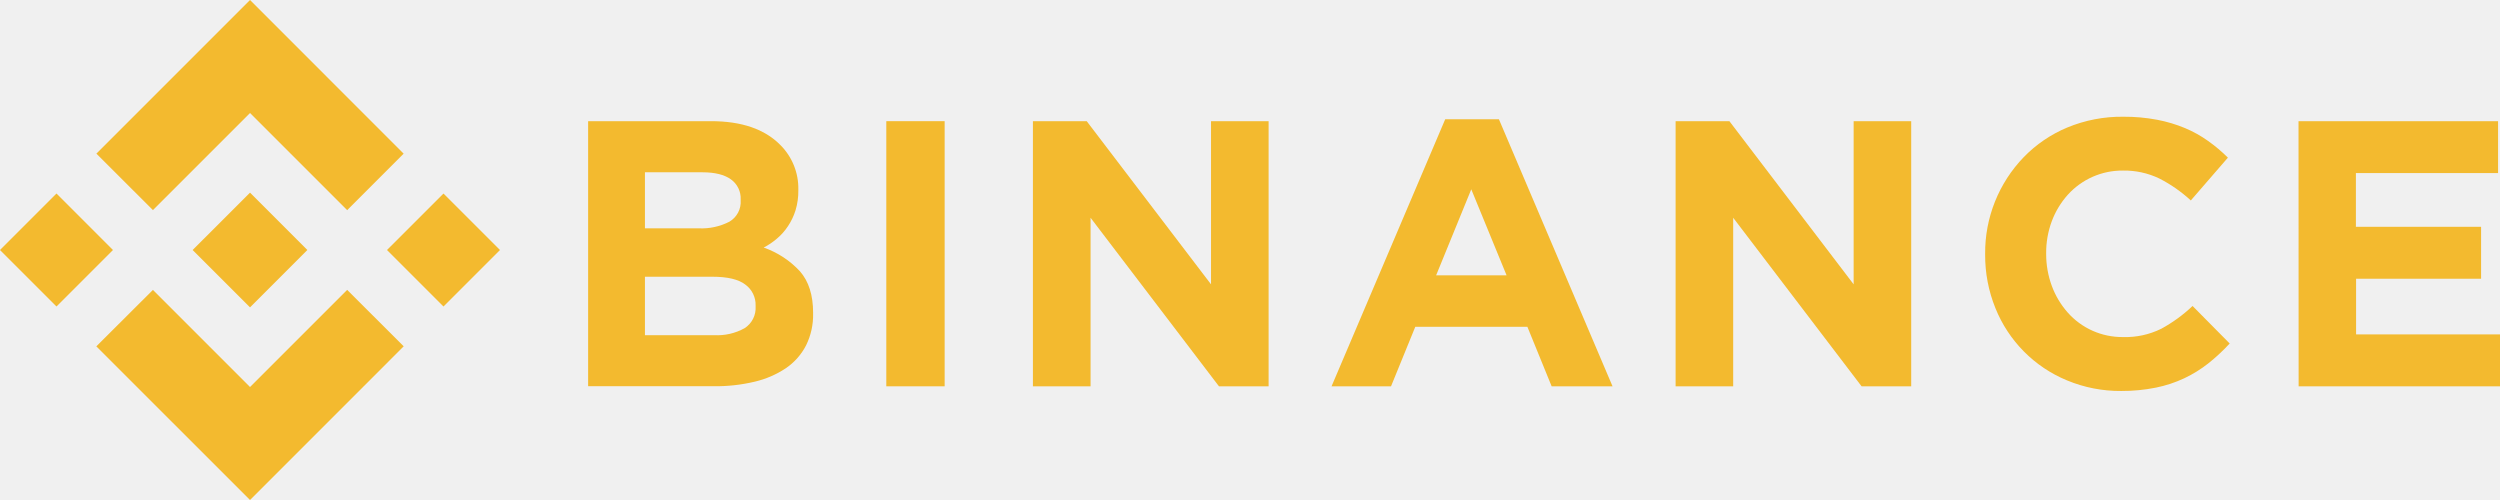
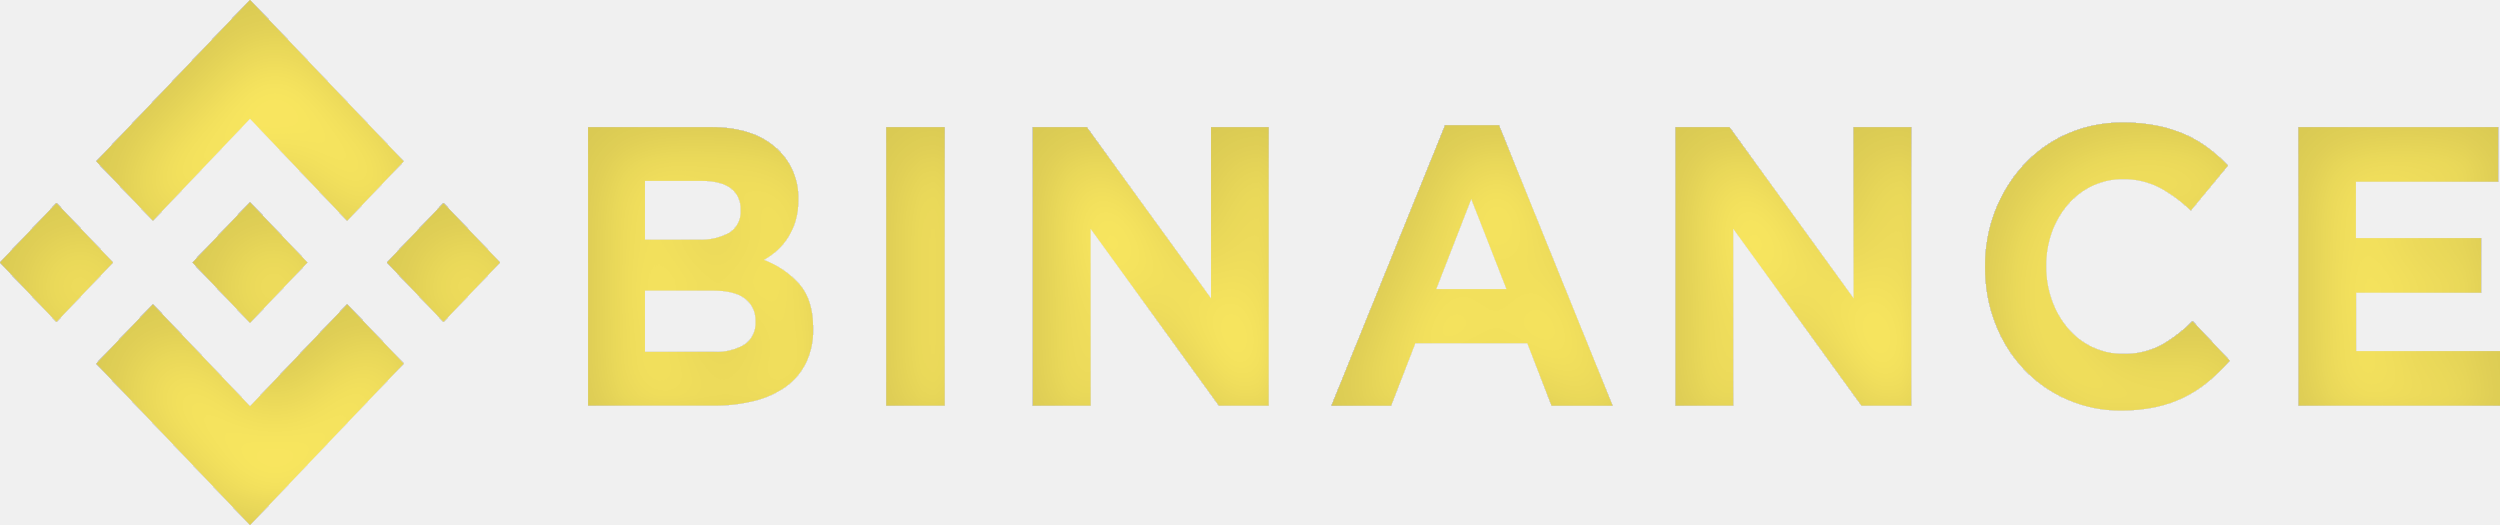
- <svg xmlns="http://www.w3.org/2000/svg" width="120" height="24" viewBox="0 0 120 24" fill="none">
-   <g clip-path="url(#clip0_336_24)">
-     <path d="M7.34 10.085L12.001 5.425L16.664 10.088L19.375 7.376L12.001 0L4.627 7.374L7.34 10.085Z" fill="#F3BA2F" />
-     <path d="M-0.001 12.001L2.711 9.289L5.422 12.001L2.711 14.712L-0.001 12.001Z" fill="#F3BA2F" />
-     <path d="M7.34 13.916L12.001 18.577L16.664 13.914L19.377 16.623L19.375 16.625L12.001 24L4.627 16.628L4.623 16.625L7.34 13.916Z" fill="#F3BA2F" />
-     <path d="M18.575 12.001L21.287 9.29L23.999 12.001L21.287 14.713L18.575 12.001Z" fill="#F3BA2F" />
-     <path d="M14.752 11.999L12.001 9.247L9.967 11.281L9.732 11.514L9.251 11.995L9.247 11.999L9.251 12.005L12.001 14.754L14.752 12.001L14.754 11.999H14.752Z" fill="#F3BA2F" />
-     <path d="M28.23 5.816H34.129C35.592 5.816 36.699 6.195 37.45 6.953C37.733 7.233 37.956 7.568 38.105 7.937C38.255 8.306 38.328 8.701 38.32 9.099V9.135C38.325 9.461 38.279 9.786 38.185 10.098C38.101 10.367 37.979 10.622 37.823 10.856C37.678 11.077 37.502 11.276 37.3 11.447C37.103 11.617 36.888 11.763 36.657 11.883C37.321 12.115 37.918 12.505 38.396 13.021C38.818 13.501 39.029 14.165 39.029 15.011V15.047C39.041 15.576 38.926 16.1 38.693 16.575C38.468 17.013 38.138 17.388 37.732 17.667C37.274 17.974 36.763 18.196 36.225 18.321C35.586 18.473 34.931 18.546 34.275 18.539H28.23V5.816ZM33.537 10.96C34.048 10.985 34.556 10.875 35.01 10.642C35.187 10.538 35.332 10.387 35.428 10.206C35.524 10.024 35.567 9.819 35.552 9.614V9.578C35.562 9.39 35.523 9.202 35.441 9.032C35.358 8.862 35.234 8.715 35.08 8.606C34.766 8.382 34.311 8.27 33.717 8.27H30.957V10.96H33.537ZM34.282 16.088C34.791 16.116 35.297 16 35.742 15.752C35.915 15.641 36.056 15.485 36.148 15.301C36.241 15.117 36.282 14.912 36.269 14.706V14.67C36.276 14.475 36.234 14.281 36.149 14.105C36.063 13.929 35.936 13.777 35.778 13.662C35.452 13.409 34.925 13.283 34.197 13.283H30.957V16.088H34.282Z" fill="#F3BA2F" />
-     <path d="M42.543 5.816H45.343V18.543H42.543V5.816Z" fill="#F3BA2F" />
-     <path d="M49.58 5.816H52.162L58.129 13.648V5.816H60.893V18.543H58.51L52.347 10.452V18.543H49.58V5.816Z" fill="#F3BA2F" />
-     <path d="M69.37 5.725H71.948L77.402 18.543H74.479L73.315 15.688H67.933L66.769 18.543H63.914L69.37 5.725ZM72.316 13.216L70.621 9.087L68.934 13.216H72.316Z" fill="#F3BA2F" />
-     <path d="M80.429 5.816H83.011L88.975 13.648V5.816H91.738V18.543H89.356L83.193 10.452V18.543H80.429V5.816Z" fill="#F3BA2F" />
-     <path d="M101.815 18.767C100.923 18.774 100.038 18.601 99.215 18.258C98.439 17.938 97.735 17.466 97.145 16.869C96.555 16.273 96.09 15.565 95.778 14.786C95.448 13.971 95.282 13.1 95.287 12.221V12.185C95.272 10.453 95.939 8.784 97.143 7.539C97.735 6.93 98.444 6.448 99.228 6.121C100.08 5.768 100.995 5.592 101.918 5.603C102.463 5.599 103.008 5.648 103.544 5.749C104.003 5.836 104.451 5.97 104.882 6.149C105.274 6.314 105.646 6.521 105.991 6.767C106.329 7.007 106.646 7.275 106.939 7.567L105.159 9.622C104.704 9.202 104.194 8.847 103.643 8.566C103.101 8.307 102.507 8.177 101.906 8.187C101.407 8.182 100.912 8.283 100.454 8.483C99.997 8.684 99.587 8.98 99.252 9.351C98.921 9.721 98.661 10.15 98.487 10.615C98.304 11.107 98.212 11.628 98.216 12.153V12.189C98.214 12.713 98.306 13.232 98.487 13.724C98.659 14.191 98.916 14.622 99.245 14.996C99.577 15.372 99.985 15.672 100.443 15.876C100.901 16.08 101.397 16.183 101.899 16.179C102.537 16.199 103.171 16.062 103.743 15.779C104.288 15.482 104.792 15.115 105.243 14.687L107.025 16.488C106.71 16.829 106.37 17.146 106.007 17.436C105.65 17.718 105.263 17.959 104.852 18.154C104.415 18.36 103.954 18.512 103.48 18.607C102.932 18.717 102.374 18.77 101.815 18.767Z" fill="#F3BA2F" />
-     <path d="M110.329 5.816H119.907V8.307H113.083V10.888H119.092V13.379H113.092V16.052H120.002V18.543H110.334L110.329 5.816Z" fill="#F3BA2F" />
+ <svg xmlns="http://www.w3.org/2000/svg" width="100" height="21" viewBox="0 0 100 21" fill="none">
+   <g id="binance 2" clip-path="url(#clip0_29_6677)">
+     <g id="Group">
+       <g id="Vector" filter="url(#filter0_i_29_6677)">
+         <path d="M6.116 8.824L10 4.747L13.886 8.827L16.145 6.454L10 0L3.855 6.452L6.116 8.824Z" fill="#FEEB61" />
+       </g>
+       <g id="Vector_2" filter="url(#filter1_i_29_6677)">
+         <path d="M-0.001 10.5L2.259 8.127L4.518 10.5L2.259 12.873L-0.001 10.5Z" fill="#FEEB61" />
+       </g>
+       <g id="Vector_3" filter="url(#filter2_i_29_6677)">
+         <path d="M6.116 12.175L10.001 16.254L13.887 12.174L16.147 14.544L16.146 14.546L10.001 20.999L3.856 14.549L3.853 14.546L6.116 12.175Z" fill="#FEEB61" />
+       </g>
+       <g id="Vector_4" filter="url(#filter3_i_29_6677)">
+         <path d="M15.479 10.5L17.739 8.127L19.999 10.5L17.739 12.873L15.479 10.5Z" fill="#FEEB61" />
+       </g>
+       <g id="Vector_5" filter="url(#filter4_i_29_6677)">
+         <path d="M12.293 10.5L10 8.092L8.305 9.872L8.109 10.075L7.708 10.497L7.705 10.5L7.708 10.505L10 12.91L12.293 10.502L12.294 10.5H12.293Z" fill="#FEEB61" />
+       </g>
+       <g id="Group_2">
+         <g id="Vector_6" filter="url(#filter5_i_29_6677)">
+           <path d="M23.524 5.088H28.44C29.66 5.088 30.582 5.42 31.208 6.083C31.444 6.328 31.629 6.621 31.754 6.944C31.879 7.266 31.94 7.612 31.933 7.961V7.992C31.937 8.277 31.899 8.562 31.821 8.835C31.751 9.07 31.649 9.293 31.519 9.498C31.398 9.691 31.251 9.866 31.083 10.016C30.919 10.164 30.739 10.292 30.548 10.397C31.101 10.6 31.598 10.941 31.996 11.392C32.348 11.813 32.524 12.393 32.524 13.134V13.165C32.534 13.628 32.438 14.087 32.244 14.502C32.056 14.885 31.781 15.214 31.443 15.458C31.061 15.727 30.636 15.921 30.188 16.03C29.655 16.163 29.109 16.227 28.562 16.221H23.524V5.088ZM27.948 9.589C28.373 9.611 28.796 9.515 29.175 9.311C29.323 9.22 29.443 9.088 29.523 8.929C29.603 8.77 29.639 8.591 29.627 8.412V8.38C29.634 8.215 29.603 8.051 29.534 7.902C29.465 7.753 29.362 7.625 29.233 7.529C28.971 7.334 28.593 7.236 28.098 7.236H25.798V9.589H27.948ZM28.568 14.076C28.992 14.101 29.414 13.999 29.785 13.783C29.929 13.685 30.046 13.549 30.123 13.388C30.201 13.227 30.235 13.047 30.224 12.867V12.835C30.23 12.664 30.195 12.495 30.124 12.341C30.052 12.187 29.946 12.054 29.815 11.953C29.543 11.732 29.104 11.621 28.497 11.621H25.798V14.076H28.568Z" fill="#FEEB61" />
+         </g>
+         <g id="Vector_7" filter="url(#filter6_i_29_6677)">
+           <path d="M35.452 5.088H37.785V16.224H35.452V5.088Z" fill="#FEEB61" />
+         </g>
+         <g id="Vector_8" filter="url(#filter7_i_29_6677)">
+           <path d="M41.316 5.088H43.468L48.441 11.941V5.088H50.744V16.224H48.758L43.623 9.145V16.224H41.316V5.088Z" fill="#FEEB61" />
+         </g>
+         <g id="Vector_9" filter="url(#filter8_i_29_6677)">
+           <path d="M57.808 5.01H59.956L64.501 16.226H62.065L61.095 13.728H56.611L55.641 16.226H53.262L57.808 5.01ZM60.263 11.565L58.851 7.952L57.445 11.565H60.263Z" fill="#FEEB61" />
+         </g>
+         <g id="Vector_10" filter="url(#filter9_i_29_6677)">
+           <path d="M67.024 5.088H69.176L74.146 11.941V5.088H76.449V16.224H74.463L69.328 9.145V16.224H67.024V5.088Z" fill="#FEEB61" />
+         </g>
+         <g id="Vector_11" filter="url(#filter10_i_29_6677)">
+           <path d="M84.846 16.42C84.102 16.427 83.365 16.276 82.679 15.976C82.032 15.696 81.446 15.282 80.954 14.761C80.462 14.239 80.075 13.619 79.815 12.937C79.54 12.224 79.401 11.462 79.406 10.693V10.662C79.393 9.146 79.949 7.686 80.952 6.596C81.446 6.064 82.037 5.642 82.69 5.356C83.4 5.047 84.162 4.893 84.931 4.903C85.386 4.899 85.84 4.942 86.287 5.031C86.669 5.106 87.043 5.224 87.402 5.38C87.728 5.525 88.038 5.706 88.326 5.921C88.607 6.131 88.871 6.365 89.116 6.621L87.632 8.419C87.253 8.052 86.828 7.741 86.369 7.495C85.917 7.269 85.422 7.155 84.922 7.164C84.505 7.159 84.093 7.247 83.712 7.423C83.33 7.598 82.989 7.857 82.71 8.182C82.434 8.506 82.217 8.881 82.072 9.288C81.92 9.719 81.843 10.174 81.846 10.633V10.665C81.845 11.123 81.921 11.578 82.072 12.008C82.216 12.417 82.43 12.794 82.704 13.121C82.98 13.45 83.321 13.713 83.703 13.891C84.084 14.07 84.498 14.16 84.915 14.156C85.447 14.174 85.975 14.054 86.452 13.806C86.907 13.546 87.327 13.225 87.702 12.851L89.187 14.427C88.925 14.726 88.641 15.003 88.339 15.256C88.041 15.503 87.719 15.714 87.376 15.885C87.012 16.065 86.628 16.198 86.233 16.281C85.776 16.377 85.311 16.424 84.846 16.42Z" fill="#FEEB61" />
+         </g>
+         <g id="Vector_12" filter="url(#filter11_i_29_6677)">
+           <path d="M91.94 5.088H99.923V7.267H94.236V9.526H99.243V11.706H94.244V14.044H100.002V16.224H91.945L91.94 5.088Z" fill="#FEEB61" />
+         </g>
+       </g>
+     </g>
  </g>
  <defs>
-     <clipPath id="clip0_336_24">
-       <rect width="120" height="24" fill="white" />
+     <filter id="filter0_i_29_6677" x="3.855" y="0" width="13.29" height="9.828" filterUnits="userSpaceOnUse" color-interpolation-filters="sRGB">
+       <feFlood flood-opacity="0" result="BackgroundImageFix" />
+       <feBlend mode="normal" in="SourceGraphic" in2="BackgroundImageFix" result="shape" />
+       <feColorMatrix in="SourceAlpha" type="matrix" values="0 0 0 0 0 0 0 0 0 0 0 0 0 0 0 0 0 0 127 0" result="hardAlpha" />
+       <feOffset dx="1" dy="1" />
+       <feGaussianBlur stdDeviation="1.5" />
+       <feComposite in2="hardAlpha" operator="arithmetic" k2="-1" k3="1" />
+       <feColorMatrix type="matrix" values="0 0 0 0 0 0 0 0 0 0 0 0 0 0 0 0 0 0 0.15 0" />
+       <feBlend mode="normal" in2="shape" result="effect1_innerShadow_29_6677" />
+     </filter>
+     <filter id="filter1_i_29_6677" x="-0.001" y="8.127" width="5.52" height="5.746" filterUnits="userSpaceOnUse" color-interpolation-filters="sRGB">
+       <feFlood flood-opacity="0" result="BackgroundImageFix" />
+       <feBlend mode="normal" in="SourceGraphic" in2="BackgroundImageFix" result="shape" />
+       <feColorMatrix in="SourceAlpha" type="matrix" values="0 0 0 0 0 0 0 0 0 0 0 0 0 0 0 0 0 0 127 0" result="hardAlpha" />
+       <feOffset dx="1" dy="1" />
+       <feGaussianBlur stdDeviation="1.5" />
+       <feComposite in2="hardAlpha" operator="arithmetic" k2="-1" k3="1" />
+       <feColorMatrix type="matrix" values="0 0 0 0 0 0 0 0 0 0 0 0 0 0 0 0 0 0 0.15 0" />
+       <feBlend mode="normal" in2="shape" result="effect1_innerShadow_29_6677" />
+     </filter>
+     <filter id="filter2_i_29_6677" x="3.853" y="12.174" width="13.295" height="9.826" filterUnits="userSpaceOnUse" color-interpolation-filters="sRGB">
+       <feFlood flood-opacity="0" result="BackgroundImageFix" />
+       <feBlend mode="normal" in="SourceGraphic" in2="BackgroundImageFix" result="shape" />
+       <feColorMatrix in="SourceAlpha" type="matrix" values="0 0 0 0 0 0 0 0 0 0 0 0 0 0 0 0 0 0 127 0" result="hardAlpha" />
+       <feOffset dx="1" dy="1" />
+       <feGaussianBlur stdDeviation="1.5" />
+       <feComposite in2="hardAlpha" operator="arithmetic" k2="-1" k3="1" />
+       <feColorMatrix type="matrix" values="0 0 0 0 0 0 0 0 0 0 0 0 0 0 0 0 0 0 0.15 0" />
+       <feBlend mode="normal" in2="shape" result="effect1_innerShadow_29_6677" />
+     </filter>
+     <filter id="filter3_i_29_6677" x="15.479" y="8.127" width="5.52" height="5.746" filterUnits="userSpaceOnUse" color-interpolation-filters="sRGB">
+       <feFlood flood-opacity="0" result="BackgroundImageFix" />
+       <feBlend mode="normal" in="SourceGraphic" in2="BackgroundImageFix" result="shape" />
+       <feColorMatrix in="SourceAlpha" type="matrix" values="0 0 0 0 0 0 0 0 0 0 0 0 0 0 0 0 0 0 127 0" result="hardAlpha" />
+       <feOffset dx="1" dy="1" />
+       <feGaussianBlur stdDeviation="1.5" />
+       <feComposite in2="hardAlpha" operator="arithmetic" k2="-1" k3="1" />
+       <feColorMatrix type="matrix" values="0 0 0 0 0 0 0 0 0 0 0 0 0 0 0 0 0 0 0.15 0" />
+       <feBlend mode="normal" in2="shape" result="effect1_innerShadow_29_6677" />
+     </filter>
+     <filter id="filter4_i_29_6677" x="7.705" y="8.092" width="5.589" height="5.818" filterUnits="userSpaceOnUse" color-interpolation-filters="sRGB">
+       <feFlood flood-opacity="0" result="BackgroundImageFix" />
+       <feBlend mode="normal" in="SourceGraphic" in2="BackgroundImageFix" result="shape" />
+       <feColorMatrix in="SourceAlpha" type="matrix" values="0 0 0 0 0 0 0 0 0 0 0 0 0 0 0 0 0 0 127 0" result="hardAlpha" />
+       <feOffset dx="1" dy="1" />
+       <feGaussianBlur stdDeviation="1.5" />
+       <feComposite in2="hardAlpha" operator="arithmetic" k2="-1" k3="1" />
+       <feColorMatrix type="matrix" values="0 0 0 0 0 0 0 0 0 0 0 0 0 0 0 0 0 0 0.15 0" />
+       <feBlend mode="normal" in2="shape" result="effect1_innerShadow_29_6677" />
+     </filter>
+     <filter id="filter5_i_29_6677" x="23.524" y="5.088" width="10" height="12.133" filterUnits="userSpaceOnUse" color-interpolation-filters="sRGB">
+       <feFlood flood-opacity="0" result="BackgroundImageFix" />
+       <feBlend mode="normal" in="SourceGraphic" in2="BackgroundImageFix" result="shape" />
+       <feColorMatrix in="SourceAlpha" type="matrix" values="0 0 0 0 0 0 0 0 0 0 0 0 0 0 0 0 0 0 127 0" result="hardAlpha" />
+       <feOffset dx="1" dy="1" />
+       <feGaussianBlur stdDeviation="1.5" />
+       <feComposite in2="hardAlpha" operator="arithmetic" k2="-1" k3="1" />
+       <feColorMatrix type="matrix" values="0 0 0 0 0 0 0 0 0 0 0 0 0 0 0 0 0 0 0.15 0" />
+       <feBlend mode="normal" in2="shape" result="effect1_innerShadow_29_6677" />
+     </filter>
+     <filter id="filter6_i_29_6677" x="35.452" y="5.088" width="3.333" height="12.137" filterUnits="userSpaceOnUse" color-interpolation-filters="sRGB">
+       <feFlood flood-opacity="0" result="BackgroundImageFix" />
+       <feBlend mode="normal" in="SourceGraphic" in2="BackgroundImageFix" result="shape" />
+       <feColorMatrix in="SourceAlpha" type="matrix" values="0 0 0 0 0 0 0 0 0 0 0 0 0 0 0 0 0 0 127 0" result="hardAlpha" />
+       <feOffset dx="1" dy="1" />
+       <feGaussianBlur stdDeviation="1.5" />
+       <feComposite in2="hardAlpha" operator="arithmetic" k2="-1" k3="1" />
+       <feColorMatrix type="matrix" values="0 0 0 0 0 0 0 0 0 0 0 0 0 0 0 0 0 0 0.15 0" />
+       <feBlend mode="normal" in2="shape" result="effect1_innerShadow_29_6677" />
+     </filter>
+     <filter id="filter7_i_29_6677" x="41.316" y="5.088" width="10.428" height="12.137" filterUnits="userSpaceOnUse" color-interpolation-filters="sRGB">
+       <feFlood flood-opacity="0" result="BackgroundImageFix" />
+       <feBlend mode="normal" in="SourceGraphic" in2="BackgroundImageFix" result="shape" />
+       <feColorMatrix in="SourceAlpha" type="matrix" values="0 0 0 0 0 0 0 0 0 0 0 0 0 0 0 0 0 0 127 0" result="hardAlpha" />
+       <feOffset dx="1" dy="1" />
+       <feGaussianBlur stdDeviation="1.5" />
+       <feComposite in2="hardAlpha" operator="arithmetic" k2="-1" k3="1" />
+       <feColorMatrix type="matrix" values="0 0 0 0 0 0 0 0 0 0 0 0 0 0 0 0 0 0 0.15 0" />
+       <feBlend mode="normal" in2="shape" result="effect1_innerShadow_29_6677" />
+     </filter>
+     <filter id="filter8_i_29_6677" x="53.262" y="5.01" width="12.239" height="12.215" filterUnits="userSpaceOnUse" color-interpolation-filters="sRGB">
+       <feFlood flood-opacity="0" result="BackgroundImageFix" />
+       <feBlend mode="normal" in="SourceGraphic" in2="BackgroundImageFix" result="shape" />
+       <feColorMatrix in="SourceAlpha" type="matrix" values="0 0 0 0 0 0 0 0 0 0 0 0 0 0 0 0 0 0 127 0" result="hardAlpha" />
+       <feOffset dx="1" dy="1" />
+       <feGaussianBlur stdDeviation="1.5" />
+       <feComposite in2="hardAlpha" operator="arithmetic" k2="-1" k3="1" />
+       <feColorMatrix type="matrix" values="0 0 0 0 0 0 0 0 0 0 0 0 0 0 0 0 0 0 0.15 0" />
+       <feBlend mode="normal" in2="shape" result="effect1_innerShadow_29_6677" />
+     </filter>
+     <filter id="filter9_i_29_6677" x="67.024" y="5.088" width="10.425" height="12.137" filterUnits="userSpaceOnUse" color-interpolation-filters="sRGB">
+       <feFlood flood-opacity="0" result="BackgroundImageFix" />
+       <feBlend mode="normal" in="SourceGraphic" in2="BackgroundImageFix" result="shape" />
+       <feColorMatrix in="SourceAlpha" type="matrix" values="0 0 0 0 0 0 0 0 0 0 0 0 0 0 0 0 0 0 127 0" result="hardAlpha" />
+       <feOffset dx="1" dy="1" />
+       <feGaussianBlur stdDeviation="1.5" />
+       <feComposite in2="hardAlpha" operator="arithmetic" k2="-1" k3="1" />
+       <feColorMatrix type="matrix" values="0 0 0 0 0 0 0 0 0 0 0 0 0 0 0 0 0 0 0.15 0" />
+       <feBlend mode="normal" in2="shape" result="effect1_innerShadow_29_6677" />
+     </filter>
+     <filter id="filter10_i_29_6677" x="79.405" y="4.902" width="10.781" height="12.518" filterUnits="userSpaceOnUse" color-interpolation-filters="sRGB">
+       <feFlood flood-opacity="0" result="BackgroundImageFix" />
+       <feBlend mode="normal" in="SourceGraphic" in2="BackgroundImageFix" result="shape" />
+       <feColorMatrix in="SourceAlpha" type="matrix" values="0 0 0 0 0 0 0 0 0 0 0 0 0 0 0 0 0 0 127 0" result="hardAlpha" />
+       <feOffset dx="1" dy="1" />
+       <feGaussianBlur stdDeviation="1.5" />
+       <feComposite in2="hardAlpha" operator="arithmetic" k2="-1" k3="1" />
+       <feColorMatrix type="matrix" values="0 0 0 0 0 0 0 0 0 0 0 0 0 0 0 0 0 0 0.15 0" />
+       <feBlend mode="normal" in2="shape" result="effect1_innerShadow_29_6677" />
+     </filter>
+     <filter id="filter11_i_29_6677" x="91.94" y="5.088" width="9.062" height="12.137" filterUnits="userSpaceOnUse" color-interpolation-filters="sRGB">
+       <feFlood flood-opacity="0" result="BackgroundImageFix" />
+       <feBlend mode="normal" in="SourceGraphic" in2="BackgroundImageFix" result="shape" />
+       <feColorMatrix in="SourceAlpha" type="matrix" values="0 0 0 0 0 0 0 0 0 0 0 0 0 0 0 0 0 0 127 0" result="hardAlpha" />
+       <feOffset dx="1" dy="1" />
+       <feGaussianBlur stdDeviation="1.5" />
+       <feComposite in2="hardAlpha" operator="arithmetic" k2="-1" k3="1" />
+       <feColorMatrix type="matrix" values="0 0 0 0 0 0 0 0 0 0 0 0 0 0 0 0 0 0 0.15 0" />
+       <feBlend mode="normal" in2="shape" result="effect1_innerShadow_29_6677" />
+     </filter>
+     <clipPath id="clip0_29_6677">
+       <rect width="100" height="21" fill="white" />
    </clipPath>
  </defs>
</svg>
